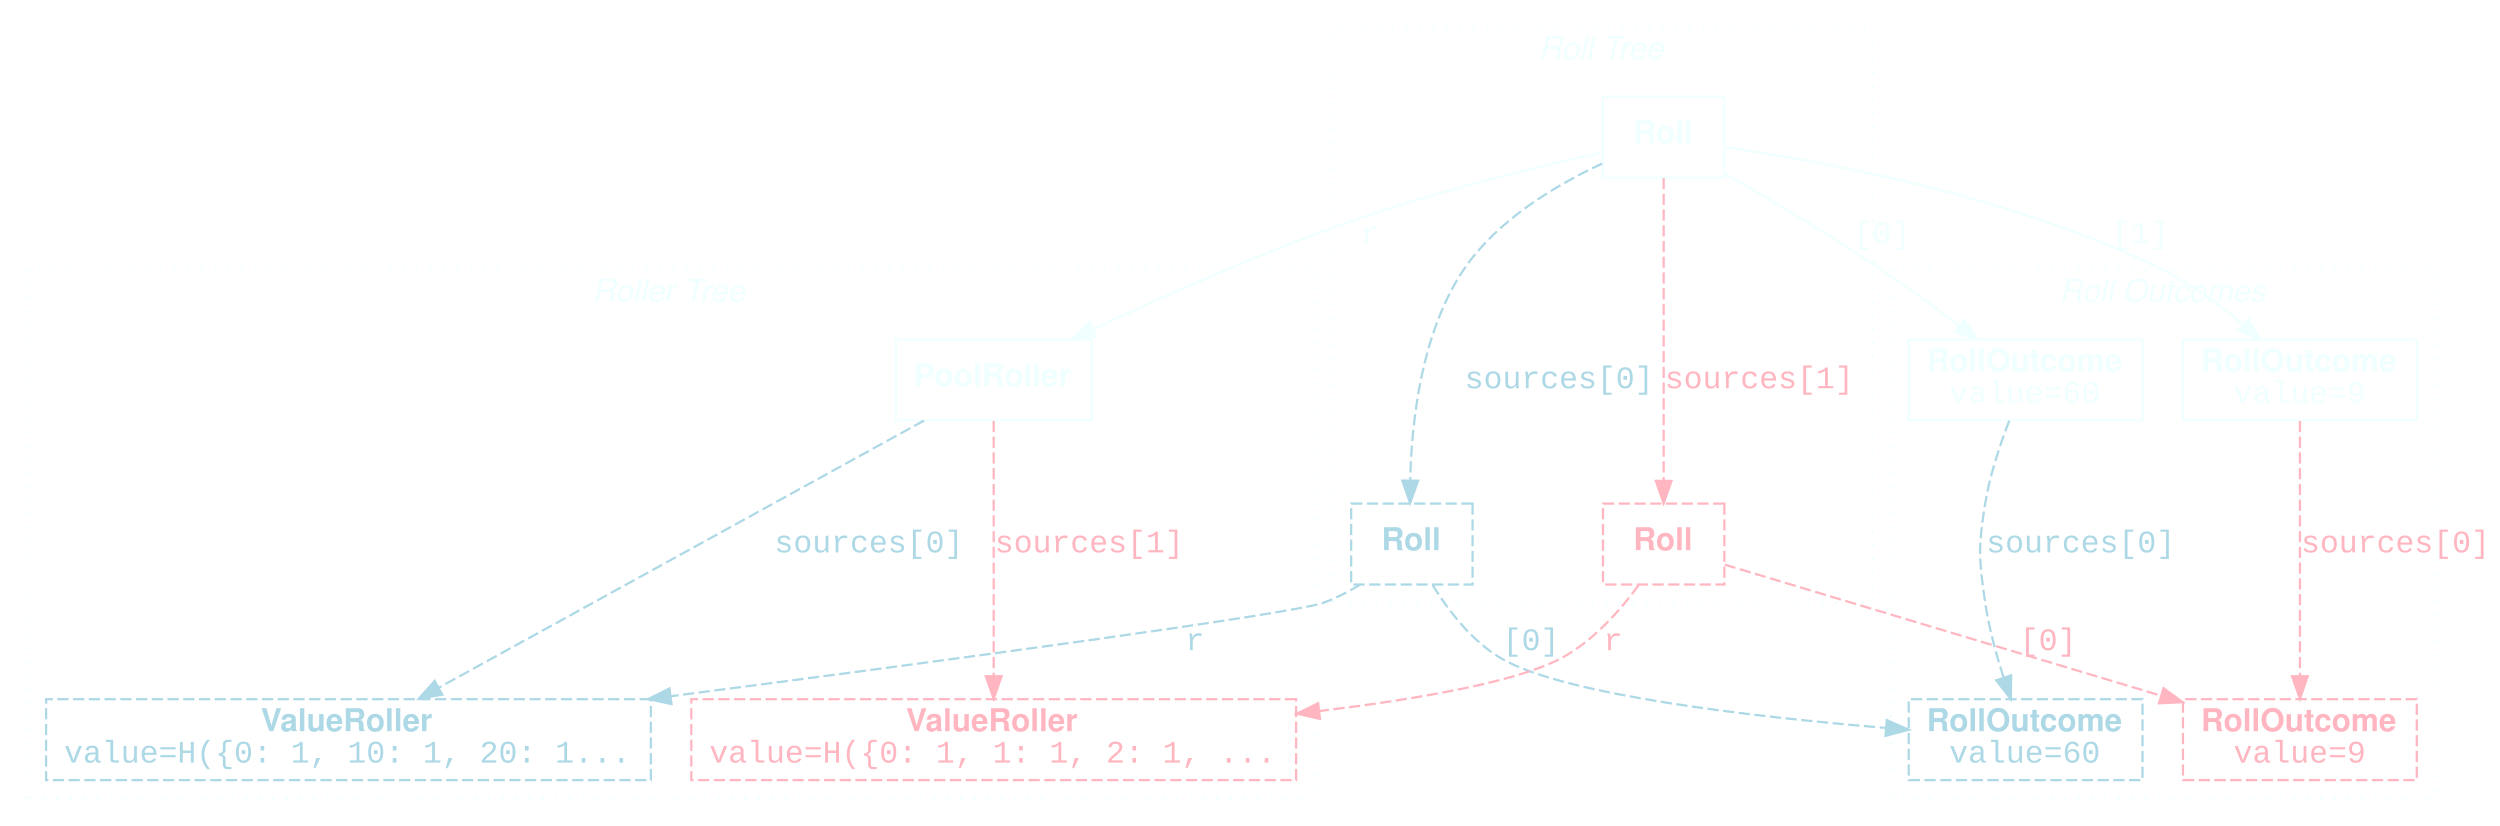
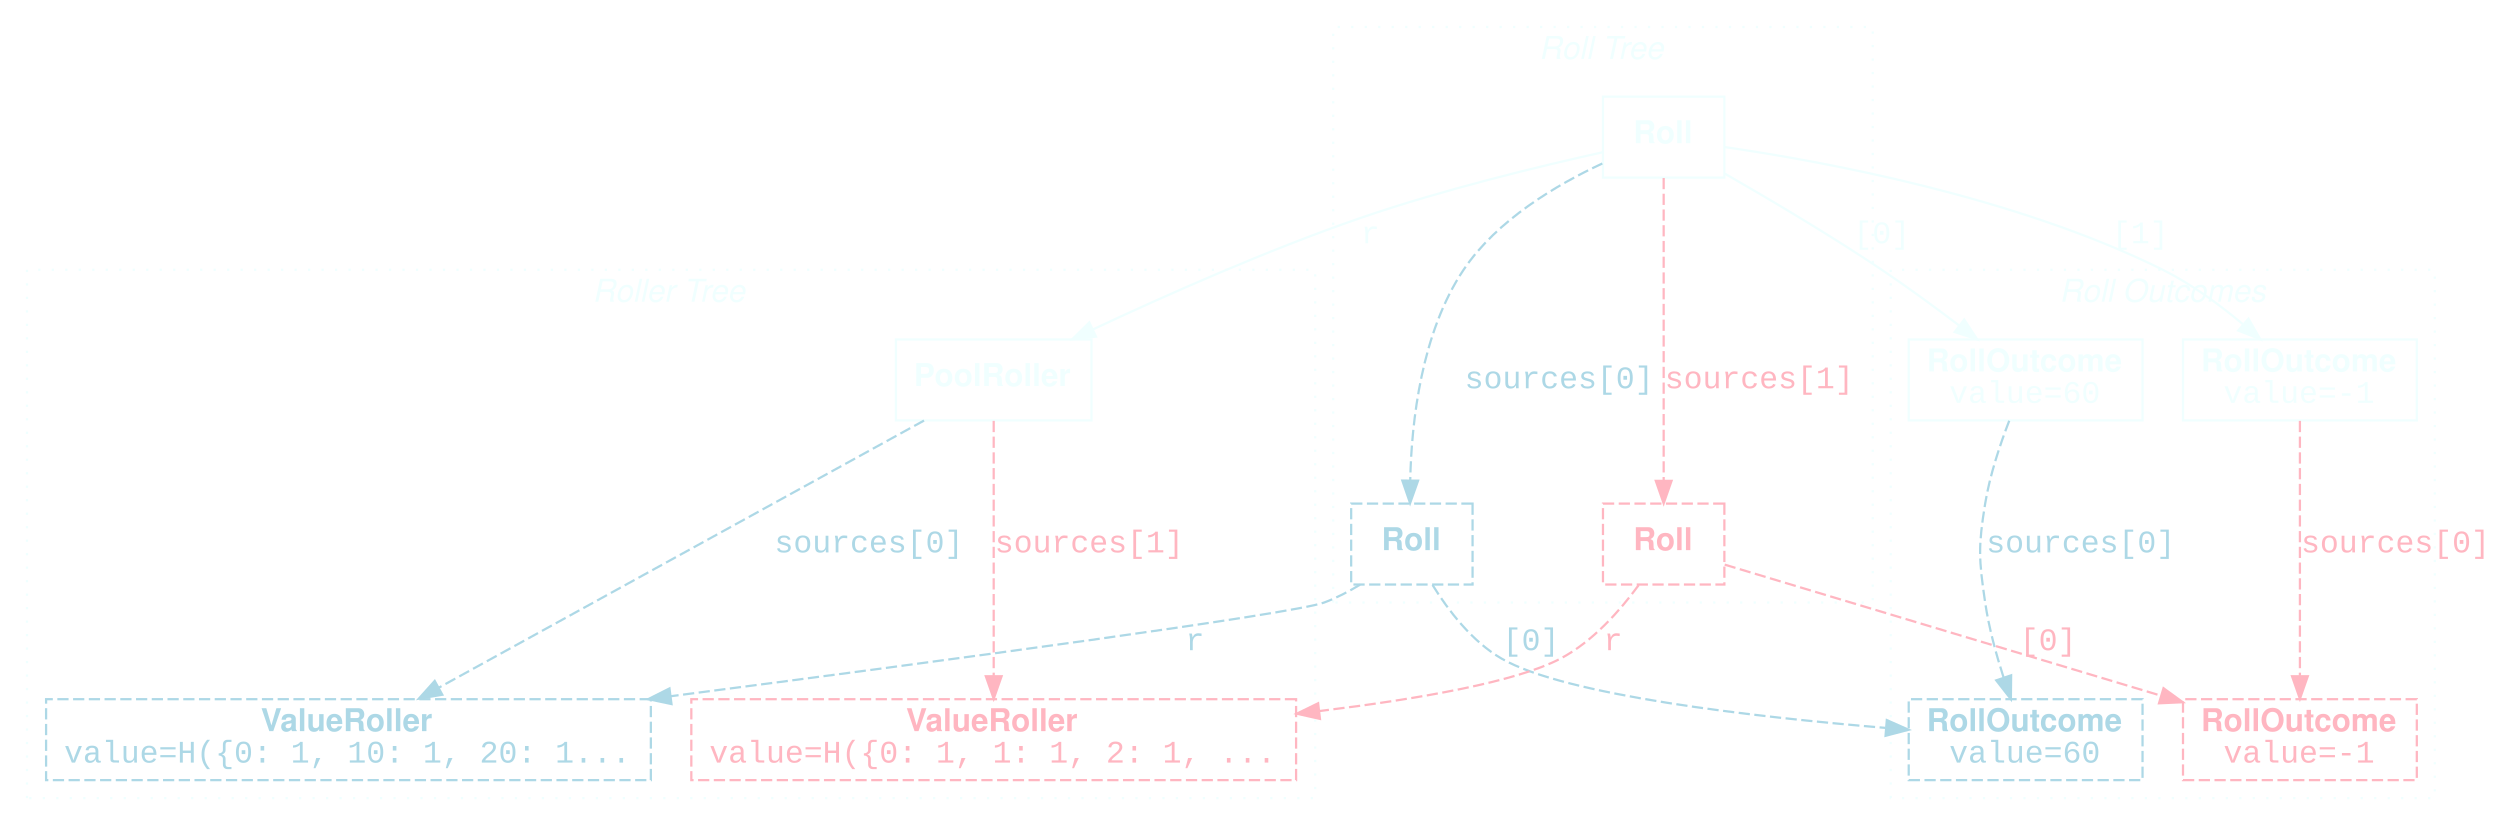
<svg xmlns="http://www.w3.org/2000/svg" width="1112pt" height="367pt" viewBox="0.00 0.00 1112.00 367.00">
  <g id="graph0" class="graph" transform="scale(1 1) rotate(0) translate(4 363)">
    <g id="clust1" class="cluster">
      <polygon fill="transparent" stroke="Azure" stroke-dasharray="1,5" points="589,-95 589,-351 829,-351 829,-95 589,-95" />
      <text text-anchor="start" x="680.5" y="-336.8" font-family="Helvetica,sans-Serif" font-style="italic" font-size="14.00" fill="Azure">Roll Tree</text>
    </g>
    <g id="clust2" class="cluster">
      <polygon fill="transparent" stroke="Azure" stroke-dasharray="1,5" points="8,-8 8,-243 581,-243 581,-8 8,-8" />
      <text text-anchor="start" x="259.5" y="-228.8" font-family="Helvetica,sans-Serif" font-style="italic" font-size="14.00" fill="Azure">Roller Tree</text>
    </g>
    <g id="clust3" class="cluster">
      <polygon fill="transparent" stroke="Azure" stroke-dasharray="1,5" points="837,-8 837,-243 1079,-243 1079,-8 837,-8" />
      <text text-anchor="start" x="912" y="-228.8" font-family="Helvetica,sans-Serif" font-style="italic" font-size="14.00" fill="Azure">Roll Outcomes</text>
    </g>
    <g id="node1" class="node">
      <polygon fill="none" stroke="Azure" points="763,-320 709,-320 709,-284 763,-284 763,-320" />
      <text text-anchor="start" x="722.5" y="-299.3" font-family="Helvetica,sans-Serif" font-weight="bold" font-size="14.00" fill="Azure">Roll</text>
    </g>
    <g id="node2" class="node">
      <polygon fill="none" stroke="Azure" points="481.5,-212 394.5,-212 394.5,-176 481.5,-176 481.5,-212" />
      <text text-anchor="start" x="402.5" y="-191.3" font-family="Helvetica,sans-Serif" font-weight="bold" font-size="14.00" fill="Azure">PoolRoller</text>
    </g>
    <g id="edge1" class="edge">
      <path fill="none" stroke="Azure" d="M708.99,-295.31C681.47,-289.21 637.74,-278.67 601,-266 559.84,-251.8 514.54,-231.69 482.17,-216.49" />
      <polygon fill="Azure" stroke="Azure" points="483.51,-213.26 472.98,-212.15 480.52,-219.59 483.51,-213.26" />
      <text text-anchor="middle" x="605.5" y="-254.8" font-family="Courier New" font-size="14.00" fill="Azure">r</text>
    </g>
    <g id="node3" class="node">
      <polygon fill="none" stroke="Azure" points="949,-212 845,-212 845,-176 949,-176 949,-212" />
      <text text-anchor="start" x="853" y="-197.8" font-family="Helvetica,sans-Serif" font-weight="bold" font-size="14.00" fill="Azure">RollOutcome</text>
      <text text-anchor="start" x="863" y="-183.8" font-family="Courier New" font-size="14.00" fill="Azure">value=60</text>
    </g>
    <g id="edge2" class="edge">
      <path fill="none" stroke="Azure" d="M763.23,-285.74C782.94,-274.45 810.03,-258.42 833,-243 844.46,-235.3 856.68,-226.35 867.33,-218.27" />
      <polygon fill="Azure" stroke="Azure" points="869.68,-220.88 875.49,-212.02 865.42,-215.32 869.68,-220.88" />
      <text text-anchor="middle" x="833" y="-254.8" font-family="Courier New" font-size="14.00" fill="Azure">[0]</text>
    </g>
    <g id="node4" class="node">
      <polygon fill="none" stroke="Azure" points="1071,-212 967,-212 967,-176 1071,-176 1071,-212" />
      <text text-anchor="start" x="975" y="-197.8" font-family="Helvetica,sans-Serif" font-weight="bold" font-size="14.00" fill="Azure">RollOutcome</text>
-       <text text-anchor="start" x="989.5" y="-183.8" font-family="Courier New" font-size="14.00" fill="Azure">value=9</text>
+       <text text-anchor="start" x="985" y="-183.8" font-family="Courier New" font-size="14.00" fill="Azure">value=-1</text>
    </g>
    <g id="edge3" class="edge">
      <path fill="none" stroke="Azure" d="M763.23,-297.56C806.39,-291.31 892.36,-275.61 958,-243 970.67,-236.71 983.2,-227.51 993.58,-218.84" />
      <polygon fill="Azure" stroke="Azure" points="996.13,-221.26 1001.4,-212.07 991.55,-215.97 996.13,-221.26" />
      <text text-anchor="middle" x="948" y="-254.8" font-family="Courier New" font-size="14.00" fill="Azure">[1]</text>
    </g>
    <g id="node5" class="node">
      <polygon fill="none" stroke="LightBlue" stroke-dasharray="5,2" points="651,-139 597,-139 597,-103 651,-103 651,-139" />
      <text text-anchor="start" x="610.5" y="-118.3" font-family="Helvetica,sans-Serif" font-weight="bold" font-size="14.00" fill="LightBlue">Roll</text>
    </g>
    <g id="edge8" class="edge">
      <path fill="none" stroke="LightBlue" stroke-dasharray="5,2" d="M708.71,-290.27C688.47,-280.87 661.89,-265.21 647,-243 628.25,-215.03 623.86,-175.67 623.27,-149.53" />
      <polygon fill="LightBlue" stroke="LightBlue" points="626.76,-149.19 623.21,-139.21 619.76,-149.23 626.76,-149.19" />
      <text text-anchor="middle" x="689.5" y="-190.3" font-family="Courier New" font-size="14.00" fill="LightBlue">sources[0]</text>
    </g>
    <g id="node8" class="node">
      <polygon fill="none" stroke="LightPink" stroke-dasharray="5,2" points="763,-139 709,-139 709,-103 763,-103 763,-139" />
      <text text-anchor="start" x="722.5" y="-118.3" font-family="Helvetica,sans-Serif" font-weight="bold" font-size="14.00" fill="LightPink">Roll</text>
    </g>
    <g id="edge9" class="edge">
      <path fill="none" stroke="LightPink" stroke-dasharray="5,2" d="M736,-283.84C736,-252.7 736,-186.66 736,-149.28" />
      <polygon fill="LightPink" stroke="LightPink" points="739.5,-149.11 736,-139.11 732.5,-149.11 739.5,-149.11" />
      <text text-anchor="middle" x="778.5" y="-190.3" font-family="Courier New" font-size="14.00" fill="LightPink">sources[1]</text>
    </g>
    <g id="node6" class="node">
      <polygon fill="none" stroke="LightBlue" stroke-dasharray="5,2" points="285.5,-52 16.5,-52 16.5,-16 285.5,-16 285.5,-52" />
      <text text-anchor="start" x="112" y="-37.8" font-family="Helvetica,sans-Serif" font-weight="bold" font-size="14.00" fill="LightBlue">ValueRoller</text>
      <text text-anchor="start" x="24.5" y="-23.8" font-family="Courier New" font-size="14.00" fill="LightBlue">value=H({0: 1, 10: 1, 20: 1...</text>
    </g>
    <g id="edge10" class="edge">
      <path fill="none" stroke="LightBlue" stroke-dasharray="5,2" d="M407.01,-175.94C354.73,-147.16 249.05,-88.98 191.16,-57.11" />
      <polygon fill="LightBlue" stroke="LightBlue" points="192.74,-53.98 182.29,-52.23 189.36,-60.12 192.74,-53.98" />
      <text text-anchor="middle" x="382.5" y="-117.3" font-family="Courier New" font-size="14.00" fill="LightBlue">sources[0]</text>
    </g>
    <g id="node9" class="node">
      <polygon fill="none" stroke="LightPink" stroke-dasharray="5,2" points="572.5,-52 303.5,-52 303.5,-16 572.5,-16 572.5,-52" />
      <text text-anchor="start" x="399" y="-37.8" font-family="Helvetica,sans-Serif" font-weight="bold" font-size="14.00" fill="LightPink">ValueRoller</text>
      <text text-anchor="start" x="311.5" y="-23.8" font-family="Courier New" font-size="14.00" fill="LightPink">value=H({0: 1, 1: 1, 2: 1, ...</text>
    </g>
    <g id="edge11" class="edge">
      <path fill="none" stroke="LightPink" stroke-dasharray="5,2" d="M438,-175.79C438,-148.48 438,-94.99 438,-62.38" />
      <polygon fill="LightPink" stroke="LightPink" points="441.5,-62.19 438,-52.19 434.5,-62.19 441.5,-62.19" />
      <text text-anchor="middle" x="480.5" y="-117.3" font-family="Courier New" font-size="14.00" fill="LightPink">sources[1]</text>
    </g>
    <g id="node7" class="node">
      <polygon fill="none" stroke="LightBlue" stroke-dasharray="5,2" points="949,-52 845,-52 845,-16 949,-16 949,-52" />
      <text text-anchor="start" x="853" y="-37.8" font-family="Helvetica,sans-Serif" font-weight="bold" font-size="14.00" fill="LightBlue">RollOutcome</text>
      <text text-anchor="start" x="863" y="-23.8" font-family="Courier New" font-size="14.00" fill="LightBlue">value=60</text>
    </g>
    <g id="edge12" class="edge">
      <path fill="none" stroke="LightBlue" stroke-dasharray="5,2" d="M889.71,-175.85C885.67,-165.41 881.06,-151.68 879,-139 875.87,-119.7 876.16,-114.35 879,-95 880.63,-83.86 883.89,-71.92 887.19,-61.65" />
      <polygon fill="LightBlue" stroke="LightBlue" points="890.55,-62.62 890.44,-52.03 883.92,-60.38 890.55,-62.62" />
      <text text-anchor="middle" x="921.5" y="-117.3" font-family="Courier New" font-size="14.00" fill="LightBlue">sources[0]</text>
    </g>
    <g id="node10" class="node">
      <polygon fill="none" stroke="LightPink" stroke-dasharray="5,2" points="1071,-52 967,-52 967,-16 1071,-16 1071,-52" />
      <text text-anchor="start" x="975" y="-37.8" font-family="Helvetica,sans-Serif" font-weight="bold" font-size="14.00" fill="LightPink">RollOutcome</text>
-       <text text-anchor="start" x="989.5" y="-23.8" font-family="Courier New" font-size="14.00" fill="LightPink">value=9</text>
+       <text text-anchor="start" x="985" y="-23.8" font-family="Courier New" font-size="14.00" fill="LightPink">value=-1</text>
    </g>
    <g id="edge13" class="edge">
      <path fill="none" stroke="LightPink" stroke-dasharray="5,2" d="M1019,-175.79C1019,-148.48 1019,-94.99 1019,-62.38" />
      <polygon fill="LightPink" stroke="LightPink" points="1022.5,-62.19 1019,-52.19 1015.5,-62.19 1022.5,-62.19" />
      <text text-anchor="middle" x="1061.5" y="-117.3" font-family="Courier New" font-size="14.00" fill="LightPink">sources[0]</text>
    </g>
    <g id="edge4" class="edge">
      <path fill="none" stroke="LightBlue" stroke-dasharray="5,2" d="M600.94,-102.93C595.89,-99.86 590.43,-97.01 585,-95 571.2,-89.9 415.45,-69.04 294.43,-53.33" />
      <polygon fill="LightBlue" stroke="LightBlue" points="294.68,-49.84 284.31,-52.02 293.78,-56.78 294.68,-49.84" />
      <text text-anchor="middle" x="527.5" y="-73.8" font-family="Courier New" font-size="14.00" fill="LightBlue">r</text>
    </g>
    <g id="edge5" class="edge">
      <path fill="none" stroke="LightBlue" stroke-dasharray="5,2" d="M633.19,-102.8C640.12,-91.59 650.71,-77.66 664,-70 692.26,-53.73 775.68,-44.15 834.61,-39.24" />
      <polygon fill="LightBlue" stroke="LightBlue" points="835.25,-42.7 844.94,-38.4 834.69,-35.72 835.25,-42.7" />
      <text text-anchor="middle" x="677" y="-73.8" font-family="Courier New" font-size="14.00" fill="LightBlue">[0]</text>
    </g>
    <g id="edge6" class="edge">
      <path fill="none" stroke="LightPink" stroke-dasharray="5,2" d="M724.88,-102.74C716.66,-91.49 704.42,-77.55 690,-70 670.45,-59.76 627.75,-52.18 582.97,-46.74" />
      <polygon fill="LightPink" stroke="LightPink" points="583.12,-43.24 572.78,-45.55 582.3,-50.19 583.12,-43.24" />
      <text text-anchor="middle" x="713.5" y="-73.8" font-family="Courier New" font-size="14.00" fill="LightPink">r</text>
    </g>
    <g id="edge7" class="edge">
      <path fill="none" stroke="LightPink" stroke-dasharray="5,2" d="M763.14,-111.85C807.5,-98.53 896.65,-71.75 957.09,-53.6" />
      <polygon fill="LightPink" stroke="LightPink" points="958.33,-56.88 966.9,-50.65 956.32,-50.17 958.33,-56.88" />
      <text text-anchor="middle" x="907" y="-73.8" font-family="Courier New" font-size="14.00" fill="LightPink">[0]</text>
    </g>
  </g>
</svg>
